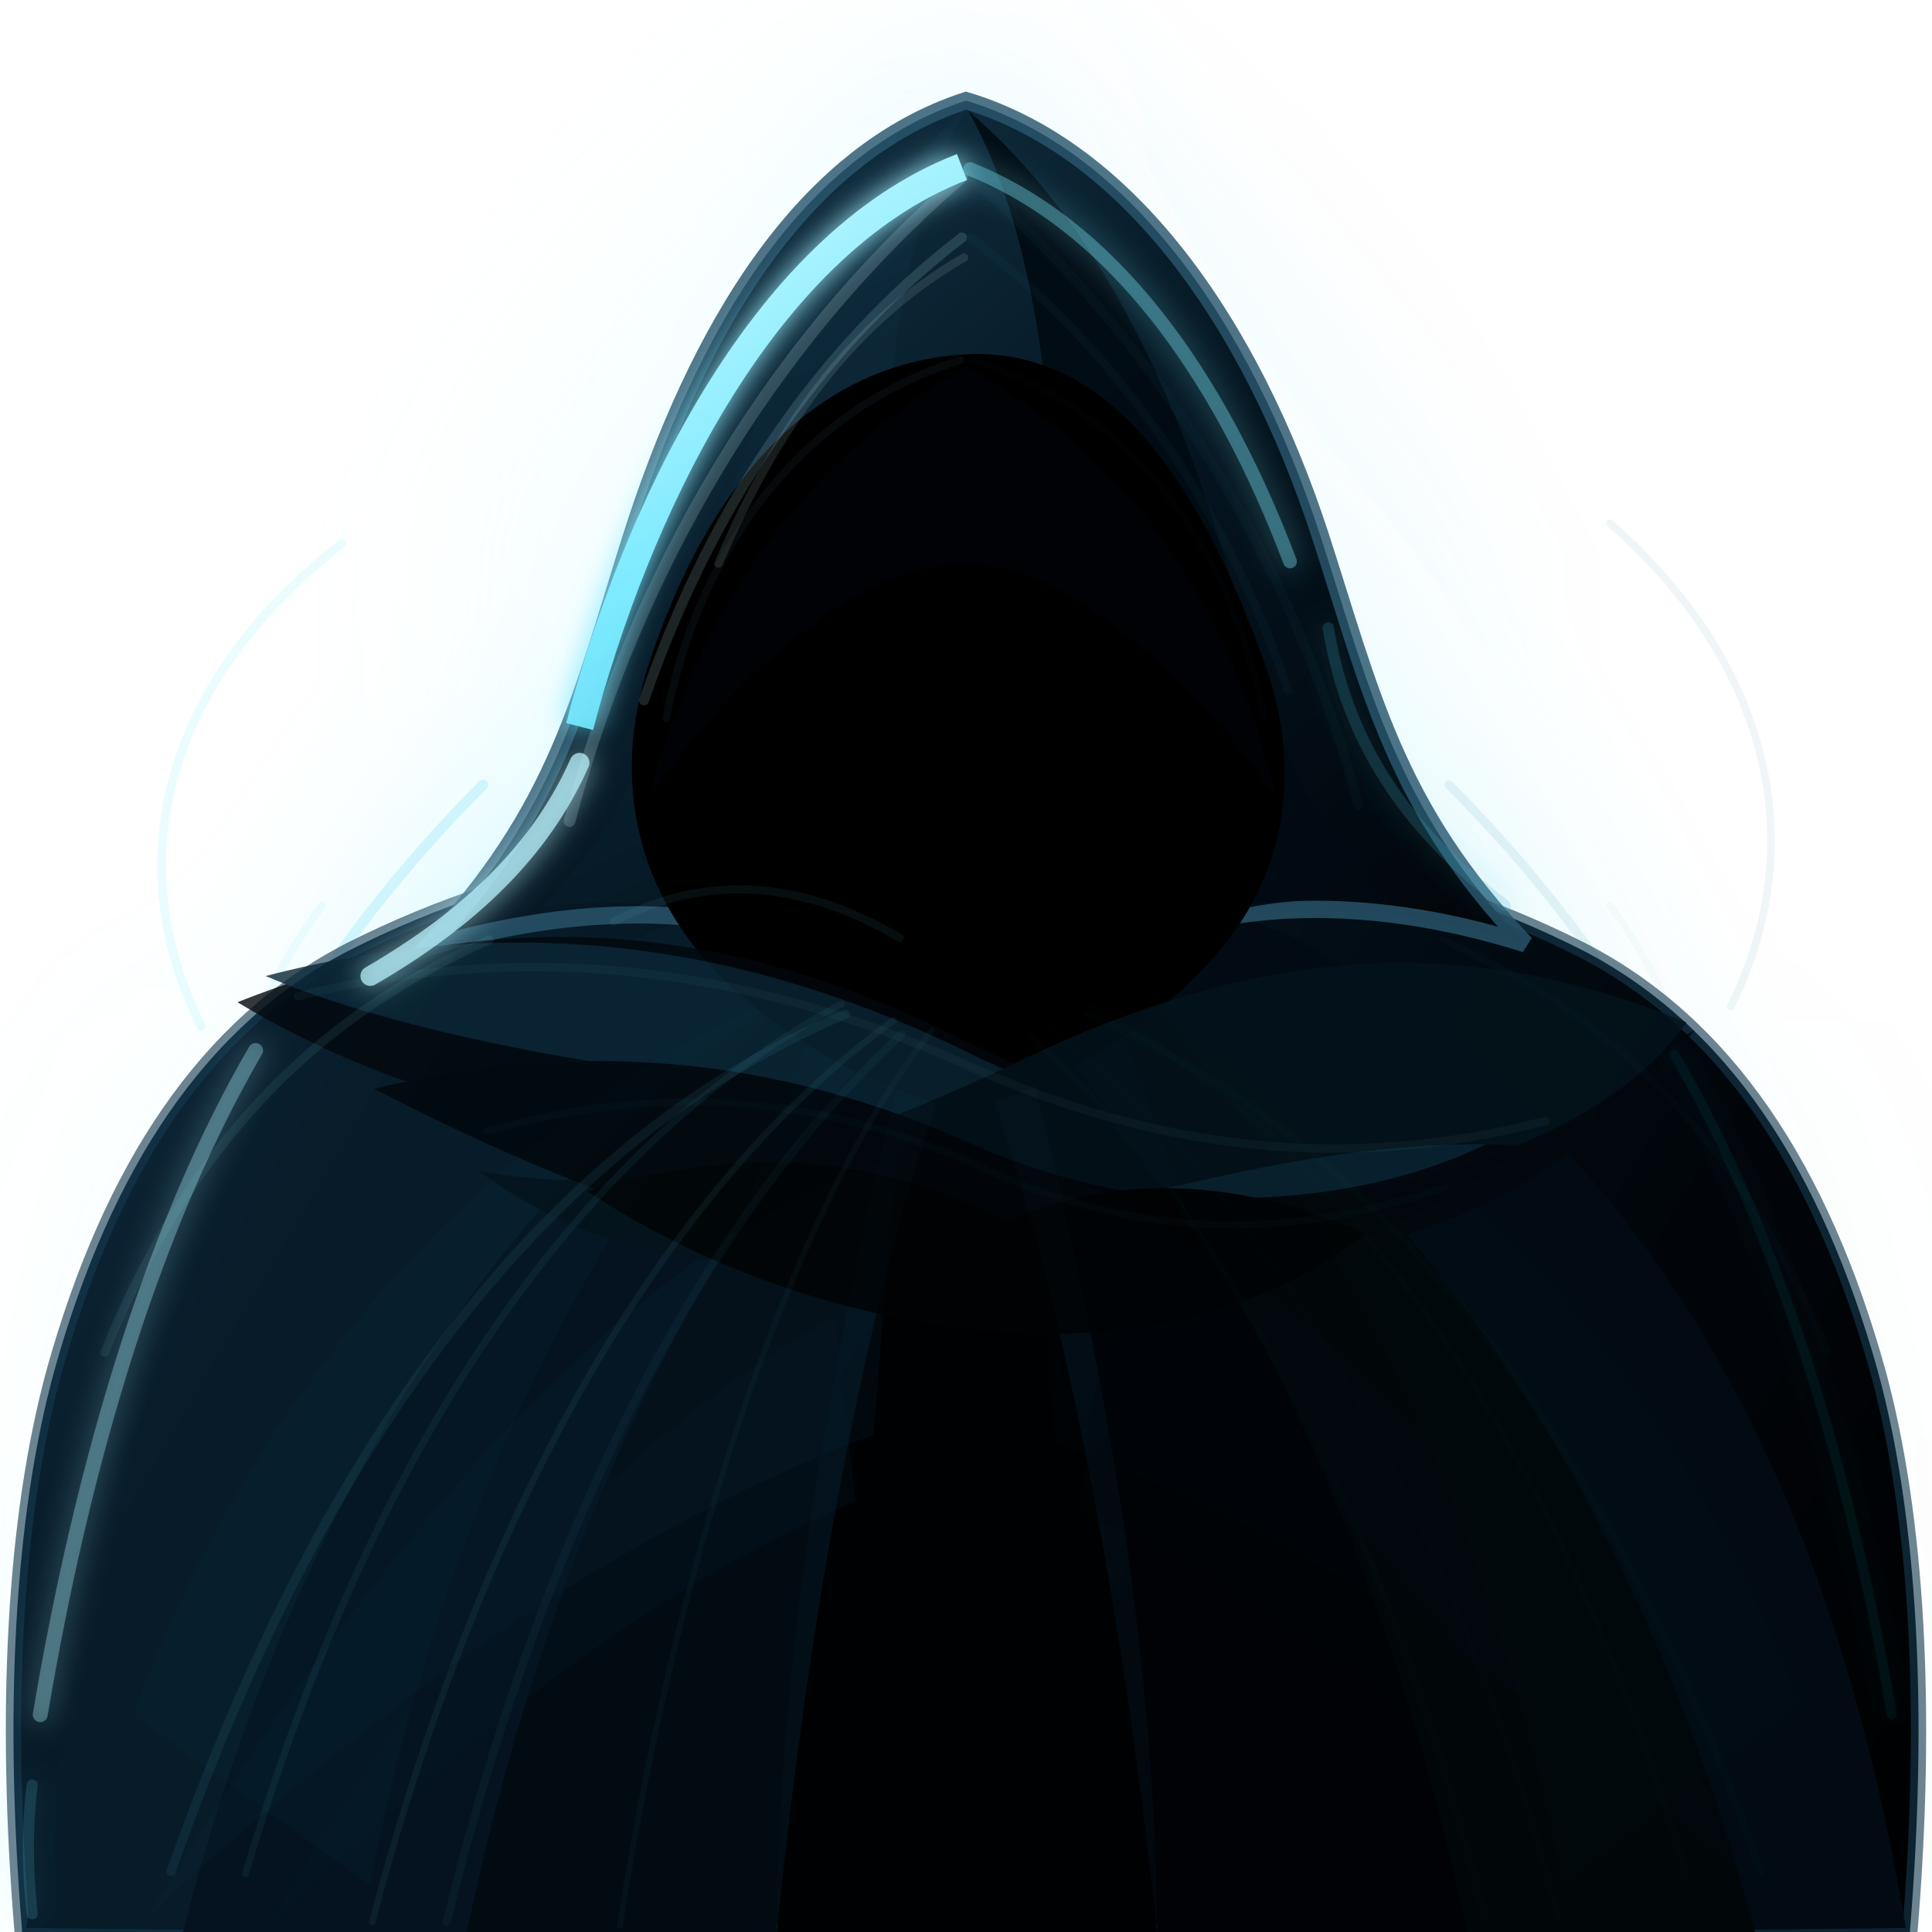
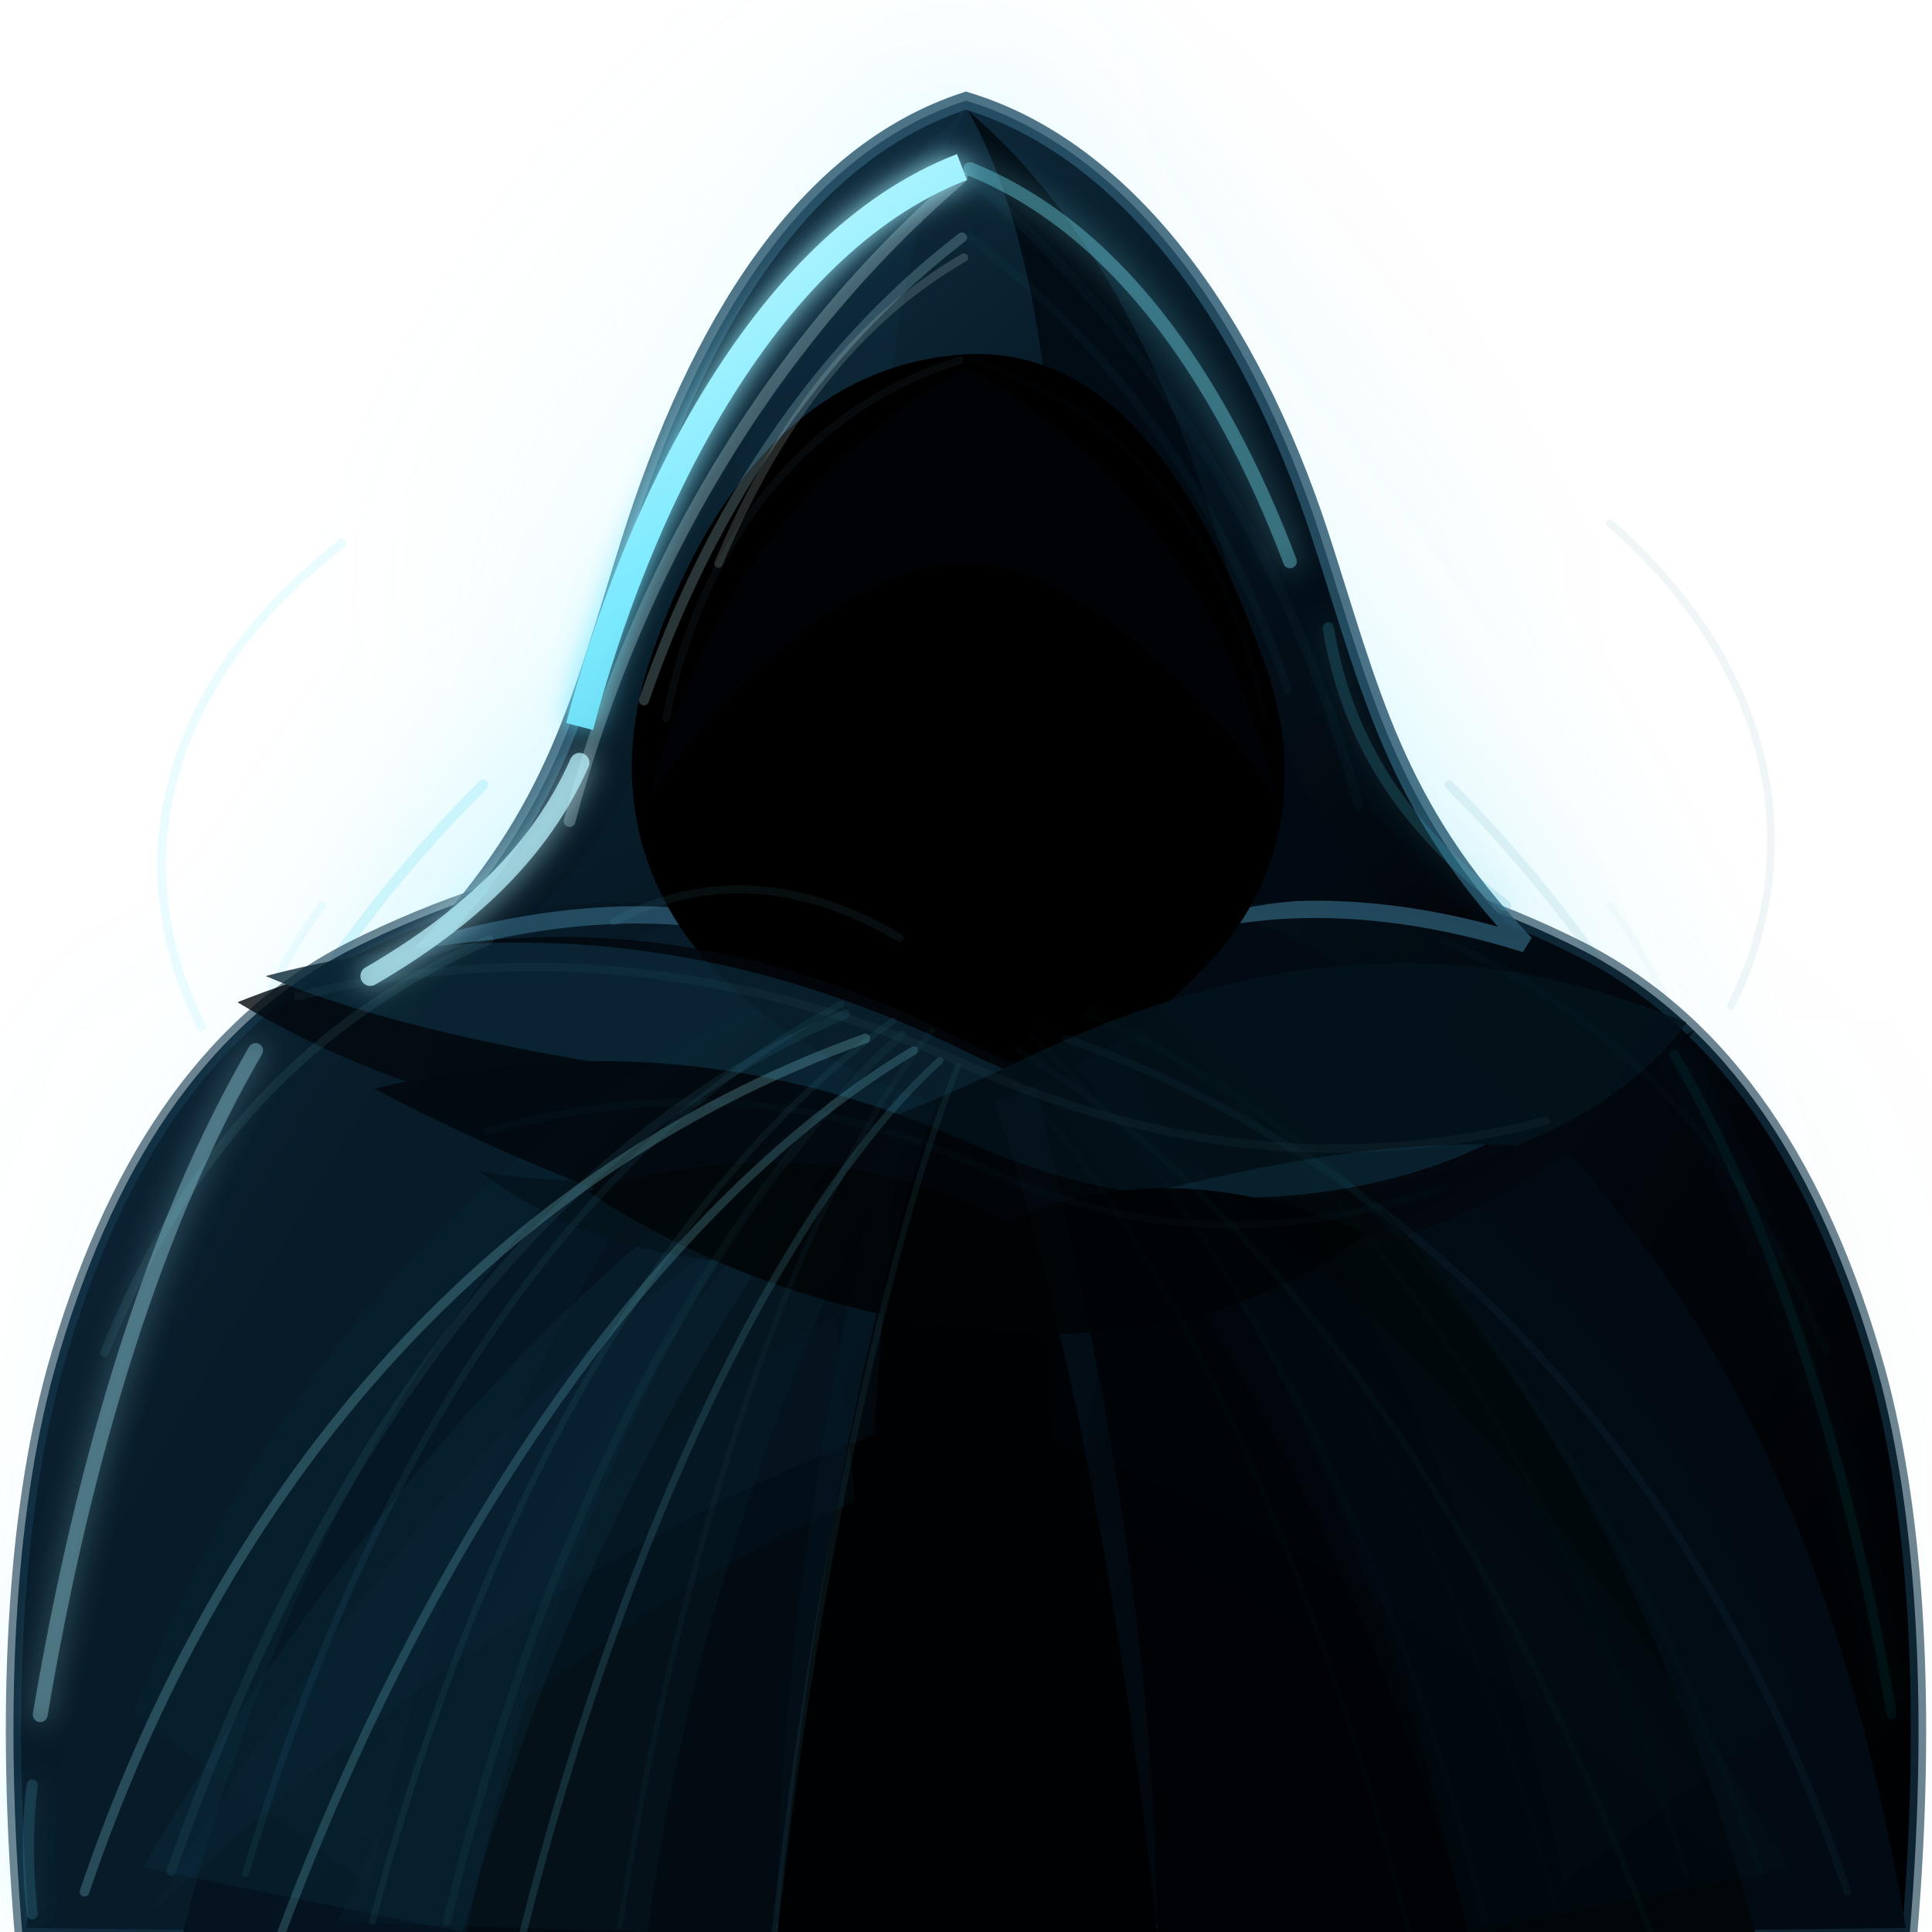
- <svg xmlns="http://www.w3.org/2000/svg" viewBox="0 0 96 96" role="img" aria-labelledby="t d" data-brand-vector-source="reference-derived-contours-v8-10">
+ <svg xmlns="http://www.w3.org/2000/svg" viewBox="0 0 96 96" role="img" aria-labelledby="t d" data-brand-vector-source="reference-derived-contours-v8-19">
  <defs>
    <linearGradient id="mantle" x1="3" y1="44" x2="91" y2="96" gradientUnits="userSpaceOnUse">
      <stop stop-color="#102b3e" />
      <stop offset=".17" stop-color="#081c2a" />
      <stop offset=".46" stop-color="#031019" />
      <stop offset=".77" stop-color="#01050a" />
      <stop offset="1" stop-color="#000102" />
    </linearGradient>
    <linearGradient id="hood" x1="27" y1="4" x2="70" y2="55" gradientUnits="userSpaceOnUse">
      <stop stop-color="#1a3d51" />
      <stop offset=".2" stop-color="#0e2a3b" />
      <stop offset=".55" stop-color="#04131e" />
      <stop offset="1" stop-color="#010307" />
    </linearGradient>
    <linearGradient id="hoodLeft" x1="26" y1="5" x2="50" y2="54" gradientUnits="userSpaceOnUse">
      <stop stop-color="#15364b" />
      <stop offset=".46" stop-color="#092333" />
      <stop offset="1" stop-color="#031019" />
+     </linearGradient>
+     <linearGradient id="cowlA" x1="13" y1="47" x2="83" y2="63" gradientUnits="userSpaceOnUse">
+       <stop stop-color="#23495e" />
+       <stop offset=".28" stop-color="#123247" />
+       <stop offset=".64" stop-color="#061823" />
+       <stop offset="1" stop-color="#010409" />
+     </linearGradient>
+     <linearGradient id="cowlB" x1="83" y1="48" x2="23" y2="65" gradientUnits="userSpaceOnUse">
+       <stop stop-color="#15364a" />
+       <stop offset=".42" stop-color="#0a2433" />
+       <stop offset=".78" stop-color="#031019" />
+       <stop offset="1" stop-color="#000205" />
    </linearGradient>
    <linearGradient id="rim" x1="22" y1="2" x2="75" y2="77" gradientUnits="userSpaceOnUse">
      <stop stop-color="#fbffff" />
      <stop offset=".1" stop-color="#d9fcff" />
      <stop offset=".3" stop-color="#7deaff" />
      <stop offset=".61" stop-color="#31c4e9" stop-opacity=".7" />
      <stop offset="1" stop-color="#0b7797" stop-opacity="0" />
    </linearGradient>
    <filter id="mist" x="-100%" y="-100%" width="300%" height="300%">
      <feGaussianBlur stdDeviation="4.3" />
    </filter>
    <filter id="glow" x="-140%" y="-140%" width="380%" height="380%">
      <feGaussianBlur stdDeviation=".72" result="b" />
      <feMerge>
        <feMergeNode in="b" />
        <feMergeNode in="SourceGraphic" />
      </feMerge>
    </filter>
  </defs>
  <g filter="url(#mist)">
-     <path d="M18 91C10 67 16 45 32 29C40 21 42 11 48 4C53 10 57 20 65 29C80 45 87 67 78 91C68 70 58 57 48 53C38 57 28 70 18 91Z" fill="#6ae7ff" fill-opacity=".16" />
-     <path d="M0 96C5 72 15 53 31 40C19 61 13 80 12 96Z" fill="#33d8f4" fill-opacity=".115" />
-     <path d="M96 96C91 72 81 53 65 40C77 61 83 80 84 96Z" fill="#168da9" fill-opacity=".052" />
+     <path d="M18 91C10 67 16 45 32 29C40 21 42 11 48 4C53 10 57 20 65 29C80 45 87 67 78 91C68 70 58 57 48 53C38 57 28 70 18 91Z" fill="#6ae7ff" fill-opacity=".23" />
+     <path d="M0 96C5 72 15 53 31 40C19 61 13 80 12 96Z" fill="#33d8f4" fill-opacity=".145" />
+     <path d="M96 96C91 72 81 53 65 40C77 61 83 80 84 96Z" fill="#168da9" fill-opacity=".065" />
    <path d="M8 86C6 76 8 66 13 57C16 51 20 44 26 38" fill="none" stroke="#75e6fb" stroke-opacity=".16" stroke-width="2.4" stroke-linecap="round" />
    <path d="M88 84C90 74 87 63 82 55C78 48 75 43 70 38" fill="none" stroke="#2498b4" stroke-opacity=".075" stroke-width="1.7" stroke-linecap="round" />
    <path d="M4 72C2 64 4 57 9 51" fill="none" stroke="#8cf0ff" stroke-opacity=".11" stroke-width="1.4" stroke-linecap="round" />
    <path d="M92 71C94 63 92 57 88 51" fill="none" stroke="#2a93ad" stroke-opacity=".05" stroke-width="1.15" stroke-linecap="round" />
    <path d="M25 30C31 16 40 7 48 4" fill="none" stroke="#a8f2ff" stroke-opacity=".26" stroke-width="2.4" stroke-linecap="round" />
    <path d="M72 31C66 17 57 8 48 4" fill="none" stroke="#2da6c4" stroke-opacity=".12" stroke-width="1.7" stroke-linecap="round" />
  </g>
  <g fill="none" stroke-linecap="round">
    <path d="M6 91C3 72 10 53 24 39" stroke="#5edcf4" stroke-opacity=".22" stroke-width=".52" />
    <path d="M90 91C93 72 86 53 72 39" stroke="#278da7" stroke-opacity=".1" stroke-width=".44" />
    <path d="M10 51C6 43 8 34 17 27" stroke="#7de8fc" stroke-opacity=".16" stroke-width=".44" />
    <path d="M86 50C90 42 88 33 80 26" stroke="#277f96" stroke-opacity=".07" stroke-width=".38" />
    <path d="M16 71C10 63 10 53 16 45" stroke="#8ceafc" stroke-opacity=".13" stroke-width=".4" />
    <path d="M80 71C86 63 86 53 80 45" stroke="#247f96" stroke-opacity=".035" stroke-width=".34" />
  </g>
  <path data-brand-cloak="" d="M48 41.4C36.8 40.8 26.1 42.8 17.4 47.2C10.2 50.9 5.5 58.1 2.7 68.1C.7 75.4.2 85.1 1.1 96C16.5 96 32 96 48 96C64 96 79.5 96 94.9 96C95.8 85.1 95.3 75.4 93.3 68.1C90.5 58.1 85.8 50.9 78.6 47.2C69.9 42.8 59.2 40.8 48 41.4Z" fill="url(#mantle)" stroke="#16394e" stroke-opacity=".62" stroke-width=".76" />
  <g data-brand-folds="">
    <path d="M1.3 95.8C4.7 75.6 12.5 58 30.4 47.3C36.4 43.7 42.3 45.5 46.2 50.1C34 61.2 24.2 77.2 18.2 96Z" fill="#071b29" />
    <path d="M94.7 95.8C91.3 75.6 83.5 58 65.6 47.3C59.6 43.7 53.7 45.5 49.8 50.1C62 61.2 71.8 77.2 77.8 96Z" fill="#020b13" />
    <path d="M9.1 96C14.5 74.5 25.8 56.6 41.7 48C35.3 63 30.5 80 29.6 96Z" fill="#04131f" />
    <path d="M87.2 96C81.7 75.2 70.4 57.4 54.5 48.3C60.8 63.4 65.4 80.4 66.3 96Z" fill="#010609" />
    <path d="M23.2 96C27.3 76.4 35.4 59.6 45.6 50C41.3 66.5 38.7 82 38.6 96Z" fill="#020b12" />
    <path d="M72.9 96C68.7 76.2 60.6 59.4 50.4 50C54.8 66.5 57.4 82 57.5 96Z" fill="#000205" />
    <path d="M38.6 96C40.6 76.5 44 60.5 48 50.9C51.9 60.5 55.4 76.5 57.5 96Z" fill="#000102" />
    <path d="M44.5 57.5C32.6 61.1 19.6 75 7.4 95.2C19.9 83.5 32.1 75.5 43.4 71.3Z" fill="#0e2c3e" fill-opacity=".2" />
    <path d="M51.4 58C63.8 61.7 76.4 75.4 88.8 95.1C76.2 83.7 64.5 76 52.4 71.7Z" fill="#04131d" fill-opacity=".15" />
    <path d="M41.5 65.4C31.2 71.2 21.4 81.4 13.2 96C23.7 85.4 33.3 78.5 42.5 74.6Z" fill="#061925" fill-opacity=".3" />
    <path d="M54.8 66.2C64.5 71.6 73.9 81.5 82 96C71.8 85.7 62.3 78.9 53.6 75.1Z" fill="#01070c" fill-opacity=".24" />
    <path d="M6.6 85.2C12.8 68.4 24.8 55.3 39.2 49.4C28.9 61.1 21.8 75.8 18.4 93.7Z" fill="#12384d" fill-opacity=".11" />
    <path d="M89.4 84.7C83 68 71.5 55 57 49.5C67.2 61.2 74.2 75.8 77.7 93.6Z" fill="#0b2736" fill-opacity=".055" />
  </g>
+   <path d="M7.1 92.8C18.5 73.4 31.7 59.1 45.2 53.1C34.6 65.3 27.5 79.7 23 96Z" fill="#123b50" fill-opacity=".22" />
+   <path d="M16.8 95.5C25.6 75.5 36 60.4 46.4 53.1C38.9 67.6 34 81.8 32.2 96Z" fill="#0a2a3b" fill-opacity=".2" />
+   <path d="M88.9 92.8C77.5 73.4 64.3 59.1 50.8 53.1C61.4 65.3 68.5 79.7 73 96Z" fill="#071b27" fill-opacity=".13" />
  <path data-brand-hood="" d="M48 5C40 7.6 34.7 16.1 31.3 26.9C28.9 34.5 27.7 40.3 21.2 47.1C29.6 44.6 37.1 45 42.6 48C45.3 49.5 47 51.7 48.2 54C49.7 51.5 51.5 49.4 54.4 47.8C60 44.7 67.6 44.3 75.8 46.9C69.3 40.1 68.1 34.3 65.6 26.6C62.1 15.9 56 7.4 48 5Z" fill="url(#hood)" stroke="#2a566d" stroke-opacity=".82" stroke-width=".86" />
  <path d="M48 5.4C42 10.6 37.9 18.7 35 28.5C32.9 35.4 31.6 40.6 26.8 45.1C32.2 44.3 38 45.4 42.8 48.7C45.2 50.3 46.8 52.2 48.2 53.9C45.6 43.6 43.6 34 43.8 25.7C44 17.7 45.4 10 48 5.4Z" fill="url(#hoodLeft)" fill-opacity=".66" />
  <path d="M48.1 5.5C54.1 10.6 58.2 18.6 61 28.2C63 35.2 64.4 40.5 69.1 44.9C63.7 44.2 58.1 45.4 53.4 48.8C51 50.5 49.4 52.2 48.2 54C50.8 43.6 52.7 34 52.4 25.7C52.2 17.8 50.8 10.2 48.1 5.5Z" fill="#020b12" fill-opacity=".9" />
  <path data-brand-face-void="" d="M48.1 17.6C40.3 18 35.1 24.2 32.2 33.1C30.4 38.8 31.6 44.4 36 48.7C39.4 52 43.5 54 48 55.3C52.8 53.7 56.9 51.3 60.2 47.7C64.1 43.4 64.8 37.9 62.6 32.3C59.5 23.9 55.1 17.3 48.1 17.6Z" fill="#000" />
  <path d="M32.2 39.8C34.7 30.4 39.6 23.1 48 18.2C56.4 22.9 61.2 30.2 63.4 39.7C60.4 35.2 56.8 31.8 53.1 29.6C51.2 28.5 49.5 28 48 28.1C46.2 28 44.4 28.5 42.4 29.7C38.7 31.9 35.1 35.4 32.2 39.8Z" fill="#010409" fill-opacity=".74" />
  <g data-brand-collar="" opacity=".8">
    <path d="M11.8 49.8C24.9 44.6 36.4 46 47.5 51.5C57.8 56.7 69.2 58.1 84.2 51.2C77.8 59.6 67.8 63.8 56.3 62.8C46.1 61.9 37.1 57.2 28.4 55.8C21.6 54.7 16.1 52.4 11.8 49.8Z" fill="#02080d" />
    <path d="M13.2 48.5C25.8 45.2 37.2 47 47.9 52.2C56.4 56.4 65 58 76.7 55.2C71.2 59 63.5 60.3 55.4 59.1C45.9 57.8 38 54.2 29.1 52.7C22.6 51.6 17.2 50.2 13.2 48.5Z" fill="#0a2535" />
    <path d="M83.8 50.8C72.6 46.2 62.4 47.1 50.7 52.7C41.5 57.1 33.2 59.8 23.8 58.2C29.7 62.6 37.7 64 47.3 61.7C57.7 59.2 66 56.5 75.4 56.9C79.4 55.3 82.2 53.1 83.8 50.8Z" fill="#04131c" />
    <path d="M18.6 54.1C28.8 51.6 38.6 52.5 48.2 56.8C56.7 60.6 65.7 60.6 75.9 56.8C69 62.4 59.3 64.9 48.5 63.7C37.9 62.6 28.2 59.1 18.6 54.1Z" fill="#01060b" />
    <path d="M29.2 59.2C37 56.8 44 57.5 50 60.7C55.5 58.3 61.4 58.5 67.9 61.3C63.1 65 56.5 66.9 48.6 66.1C41.2 65.3 34.5 62.7 29.2 59.2Z" fill="#000204" />
    <path d="M14.8 49.5C26.5 46.6 37.7 48.2 48.2 53C57.4 57.1 66.8 58.3 76.8 55.7" fill="none" stroke="#86deee" stroke-opacity=".055" stroke-width=".42" stroke-linecap="round" />
    <path d="M24.2 56.2C33.2 53.7 41.3 54.5 49.2 58.2C56.6 61.5 63.8 61.7 71.8 59" fill="none" stroke="#4fa4b8" stroke-opacity=".035" stroke-width=".36" stroke-linecap="round" />
  </g>
  <g data-brand-texture="" fill="none" stroke-linecap="round">
-     <path d="M28.3 40.8C31.1 30.2 37.1 18 47.8 8.8" stroke="#ddfcff" stroke-opacity=".18" stroke-width=".58" />
+     <path d="M28.3 40.8C31.1 30.2 37.1 18 47.8 8.8" stroke="#ddfcff" stroke-opacity=".27" stroke-width=".58" />
    <path d="M67.5 40C64.8 29.8 58.8 18 48.2 8.8" stroke="#38a4bc" stroke-opacity=".038" stroke-width=".48" />
-     <path d="M32 34.8C35.2 25.5 40.5 17.4 47.8 11.8" stroke="#baf2fb" stroke-opacity=".15" stroke-width=".5" />
+     <path d="M32 34.8C35.2 25.5 40.5 17.4 47.8 11.8" stroke="#baf2fb" stroke-opacity=".22" stroke-width=".5" />
    <path d="M64 34.3C60.9 25.2 55.6 17.4 48.2 11.8" stroke="#2b879c" stroke-opacity=".055" stroke-width=".42" />
-     <path d="M35.7 28C38.8 20.7 42.7 15.8 47.9 12.8" stroke="#ebfeff" stroke-opacity=".11" stroke-width=".42" />
+     <path d="M35.7 28C38.8 20.7 42.7 15.8 47.9 12.8" stroke="#ebfeff" stroke-opacity=".16" stroke-width=".42" />
    <path d="M30.5 45.8C35 43.4 39.8 43.7 44.7 46.6" stroke="#70c9dd" stroke-opacity=".07" stroke-width=".4" />
    <path d="M33.1 35.7C34.6 27.8 39.4 20.5 47.7 17.9" stroke="#73c7da" stroke-opacity=".055" stroke-width=".38" />
    <path d="M62.8 35.6C61.3 27.7 56.6 20.4 48.3 17.9" stroke="#1c6678" stroke-opacity=".028" stroke-width=".34" />
    <path d="M5.2 67.2C9.3 57.1 15.5 50.6 24.3 46.7" stroke="#90e1ef" stroke-opacity=".08" stroke-width=".44" />
    <path d="M90.8 67.2C86.7 57.1 80.5 50.6 71.7 46.7" stroke="#26778a" stroke-opacity=".03" stroke-width=".36" />
  </g>
  <g data-brand-rim-light="" fill="none" stroke-linecap="round" filter="url(#glow)">
    <path d="M18.4 48.5C23.4 45.6 26.9 42.2 28.8 37.9" stroke="#bcf6ff" stroke-opacity=".72" stroke-width=".98" />
    <path d="M28.8 36.1C31.5 25.8 37.7 12.2 47.8 8.3" stroke="url(#rim)" stroke-width="1.38" stroke-linecap="butt" />
    <path d="M48.2 8.4C55.2 11.2 60.5 18.4 64.1 27.9" stroke="#77e3f5" stroke-opacity=".37" stroke-width=".68" />
    <path d="M66 31.2C66.9 36.7 69.7 41.1 74.8 45" stroke="#43b7d0" stroke-opacity=".19" stroke-width=".56" />
    <path d="M12.7 52.2C7.8 60.6 4.2 72.1 2 85.2" stroke="#a9f0fb" stroke-opacity=".34" stroke-width=".74" />
    <path d="M1.6 88.7C1.3 91.1 1.4 93.3 1.6 95.1" stroke="#55c7df" stroke-opacity=".17" stroke-width=".55" />
    <path d="M83.2 52.4C88.1 60.8 91.8 72.2 94 85.2" stroke="#278da6" stroke-opacity=".085" stroke-width=".48" />
  </g>
+   <g fill="none" stroke-linecap="round">
+     <path d="M4.2 94C10.8 74.5 23.8 58.5 43 51.6" stroke="#91e2ee" stroke-opacity=".24" stroke-width=".48" />
+     <path d="M14 96C21.5 76 33 59.6 45.4 52.2" stroke="#7bd3e2" stroke-opacity=".22" stroke-width=".42" />
+     <path d="M26 96C31 76.1 39 59.7 46.7 52.7" stroke="#60b6c6" stroke-opacity=".18" stroke-width=".36" />
+     <path d="M38.5 96C40.7 76.2 44.7 60.1 47.6 53" stroke="#408999" stroke-opacity=".12" stroke-width=".3" />
+     <path d="M91.8 94C85.2 74.5 72.2 58.5 53 51.6" stroke="#2a8295" stroke-opacity=".075" stroke-width=".38" />
+     <path d="M82 96C74.5 76 63 59.6 50.6 52.2" stroke="#1c6173" stroke-opacity=".06" stroke-width=".32" />
+     <path d="M70 96C65 76.1 57 59.7 49.3 52.7" stroke="#154858" stroke-opacity=".045" stroke-width=".28" />
+   </g>
  <g data-brand-seams="" fill="none" stroke-linecap="round">
    <path d="M8.5 93C16.1 71.4 27.3 56.6 42 50.4" stroke="#66c9dc" stroke-opacity=".083" stroke-width=".46" />
    <path d="M87.5 93C79.9 71.4 68.7 56.6 54 50.4" stroke="#1e6c7d" stroke-opacity=".03" stroke-width=".36" />
    <path d="M22.2 95.5C27.1 75.3 35.4 60 44.8 51.4" stroke="#6ccfe2" stroke-opacity=".045" stroke-width=".4" />
    <path d="M73.8 95.5C68.9 75.3 60.6 60 51.2 51.4" stroke="#1b6576" stroke-opacity=".027" stroke-width=".32" />
    <path d="M12.2 93.1C18.4 72.2 28.5 57 41.8 49.9" stroke="#4da8be" stroke-opacity=".088" stroke-width=".34" />
    <path d="M18.5 95.5C23.8 75.3 32.8 59.1 44.4 50.7" stroke="#6ac9dc" stroke-opacity=".072" stroke-width=".32" />
    <path d="M30.8 95.7C33.8 76.3 39.7 59.5 46.3 51.2" stroke="#4fa4b8" stroke-opacity=".053" stroke-width=".28" />
    <path d="M83.8 93.2C77.7 72.4 67.5 57.2 54.2 50" stroke="#176176" stroke-opacity=".024" stroke-width=".3" />
    <path d="M77.5 95.5C72.3 75.4 63.2 59.2 51.6 50.7" stroke="#155568" stroke-opacity=".021" stroke-width=".26" />
  </g>
</svg>
